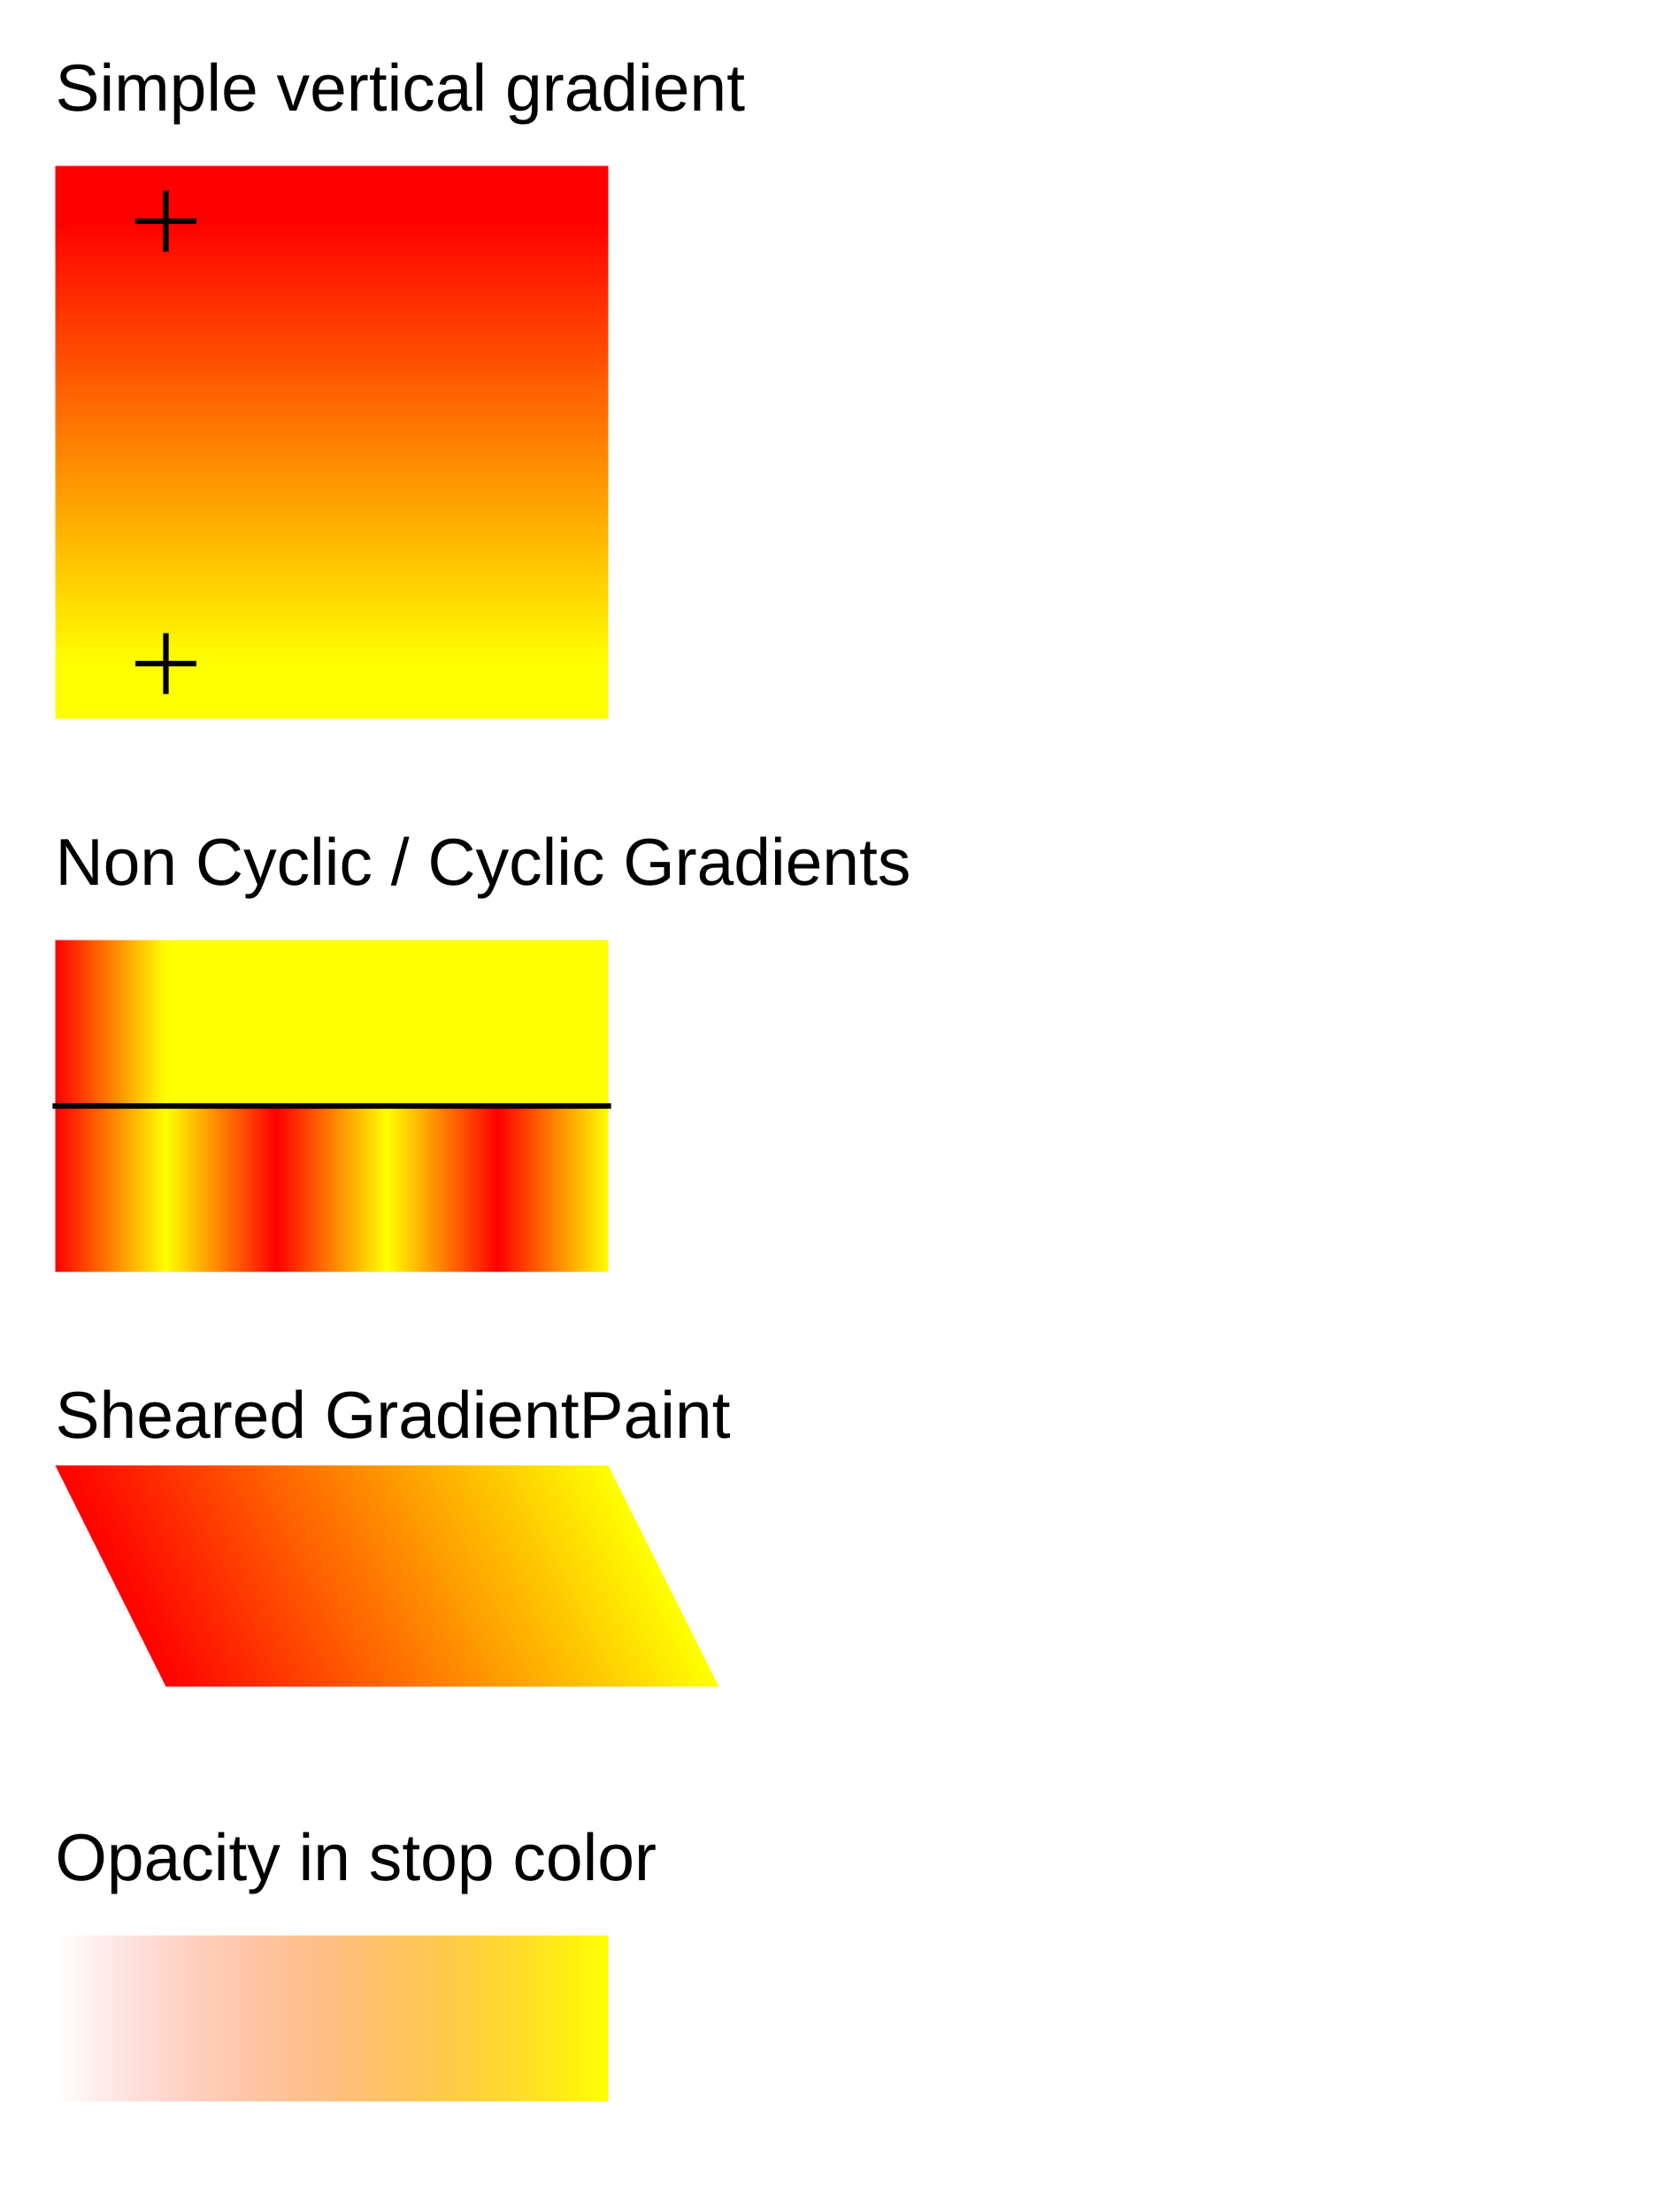
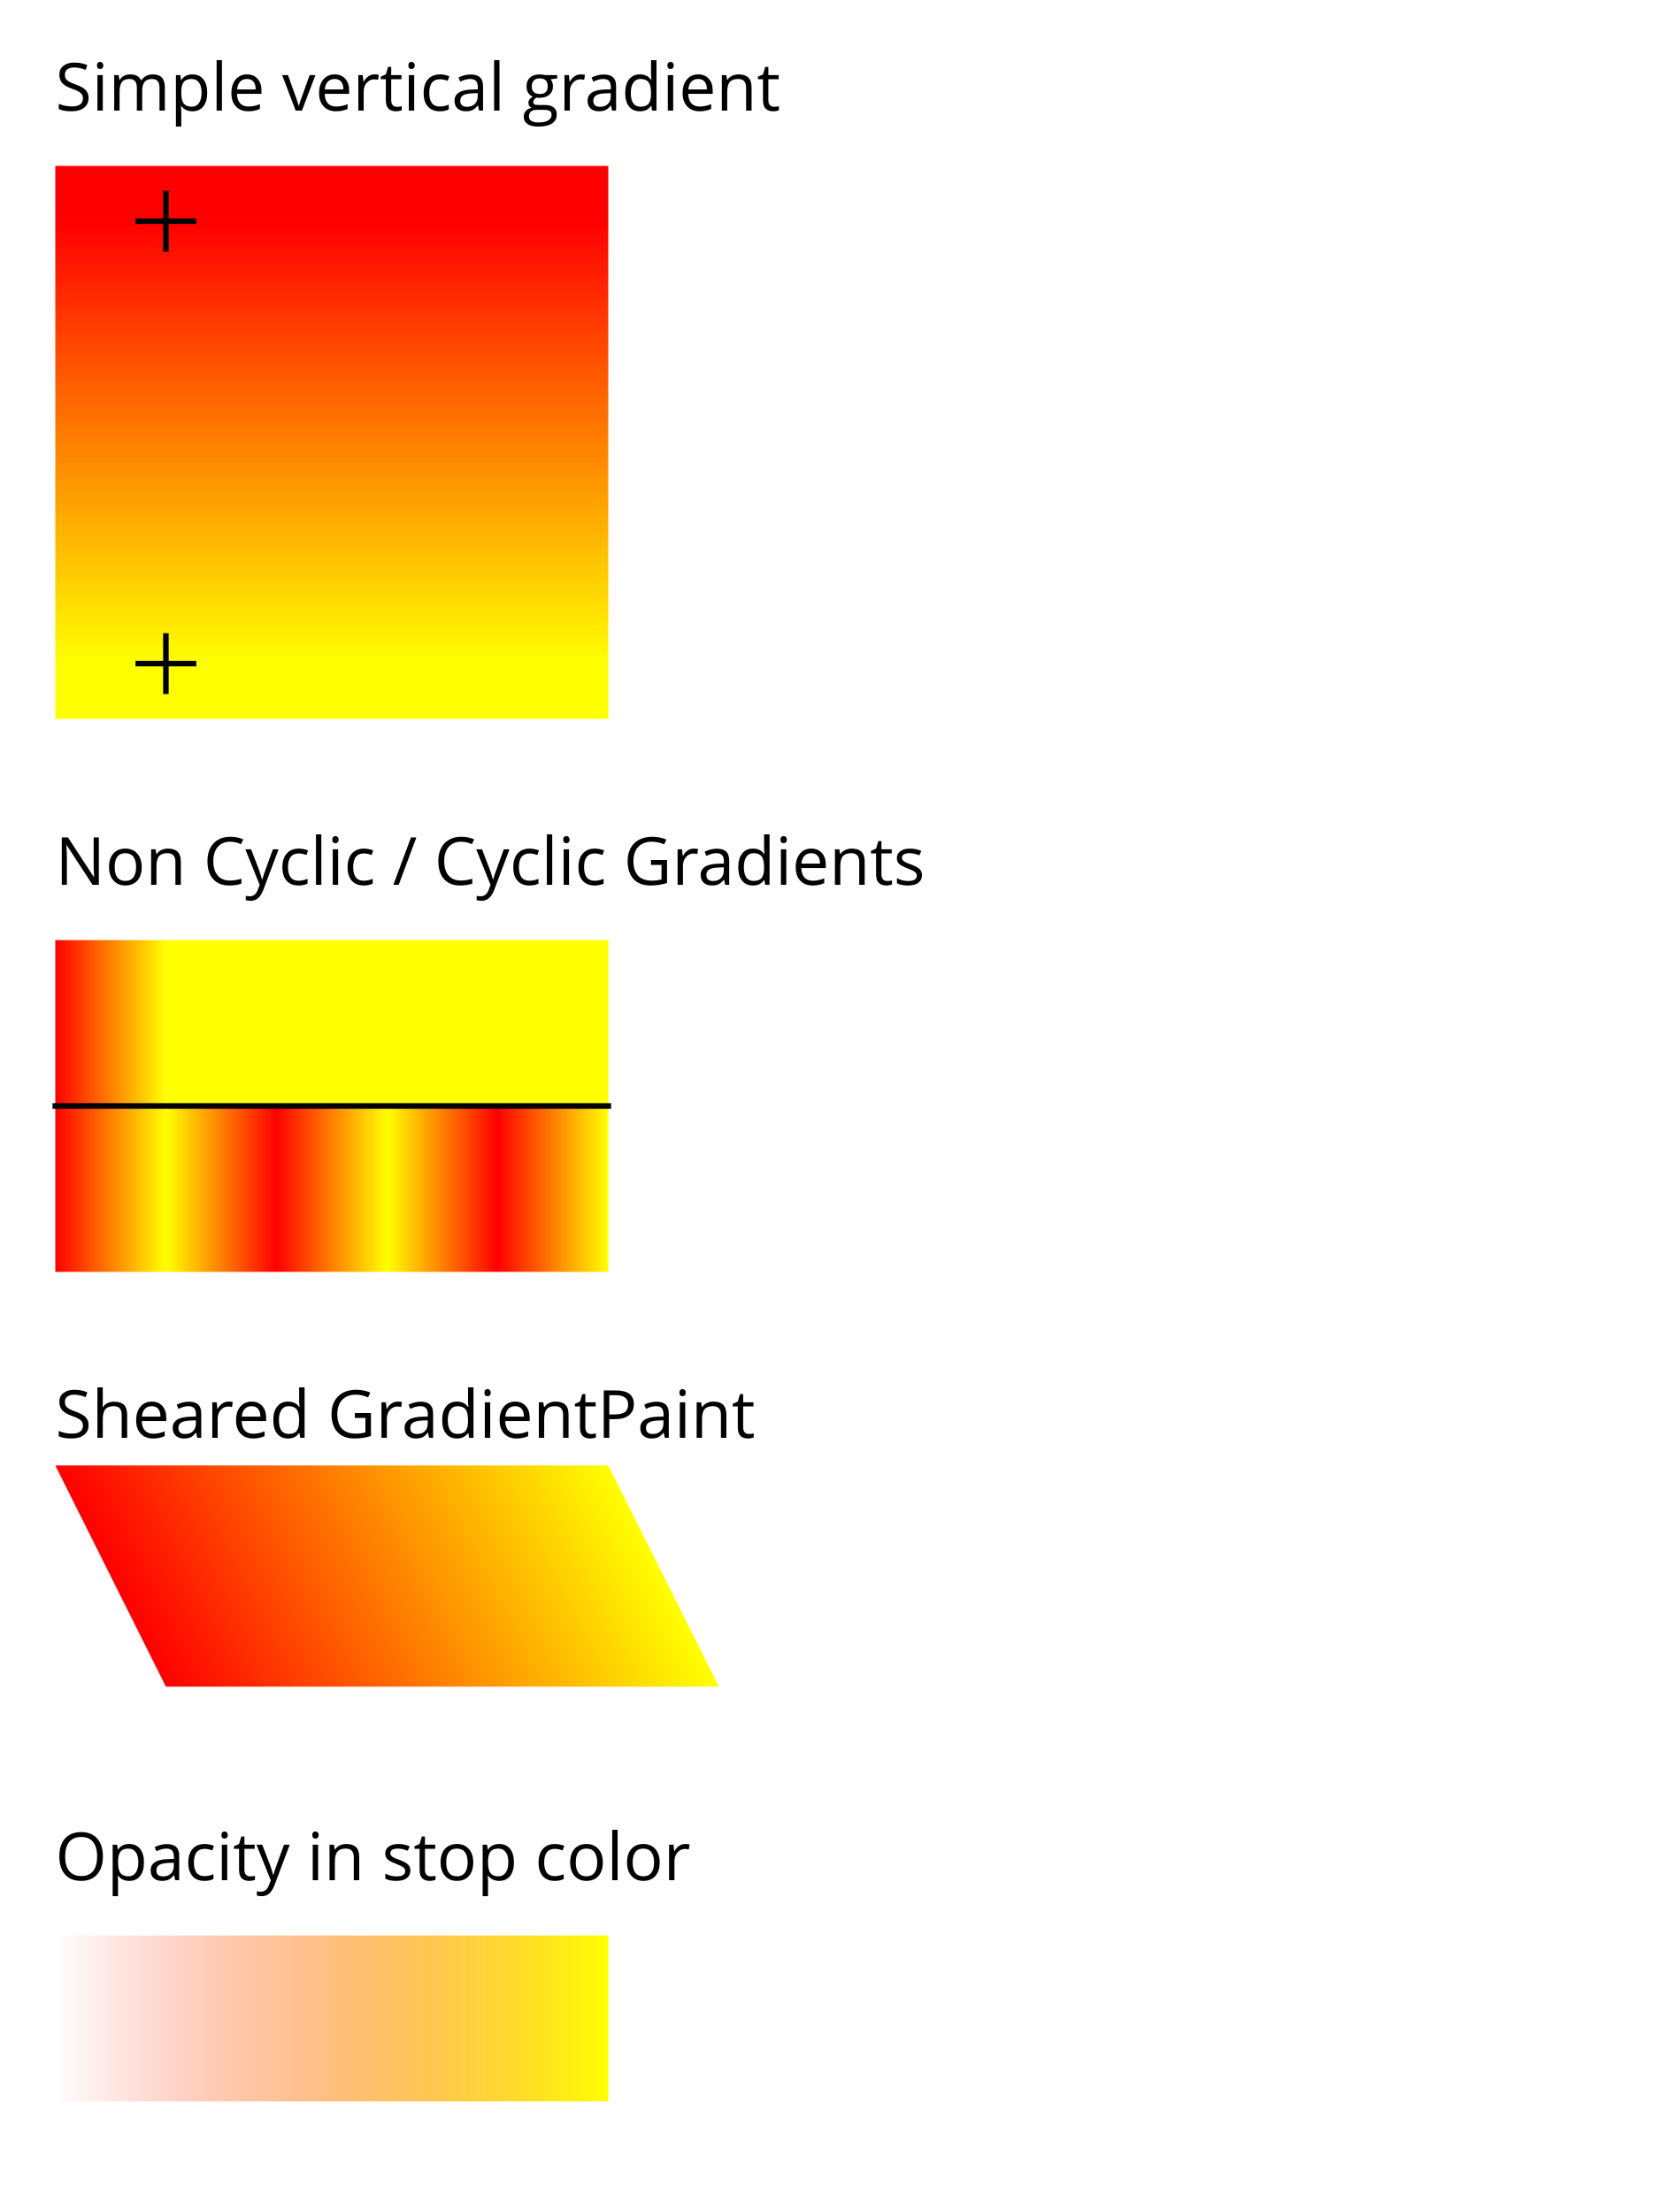
- <svg xmlns="http://www.w3.org/2000/svg" fill-opacity="1" color-rendering="auto" color-interpolation="auto" stroke="black" text-rendering="auto" stroke-linecap="square" width="300" stroke-miterlimit="10" stroke-opacity="1" shape-rendering="auto" fill="black" stroke-dasharray="none" font-weight="normal" stroke-width="1" height="400" font-family="'Arial'" font-style="normal" stroke-linejoin="miter" font-size="12px" stroke-dashoffset="0" image-rendering="auto">
+ <svg xmlns="http://www.w3.org/2000/svg" fill-opacity="1" color-rendering="auto" color-interpolation="auto" text-rendering="auto" stroke="black" stroke-linecap="square" width="300" stroke-miterlimit="10" shape-rendering="auto" stroke-opacity="1" fill="black" stroke-dasharray="none" font-weight="normal" stroke-width="1" height="400" font-family="'Open Sans'" font-style="normal" stroke-linejoin="miter" font-size="12px" stroke-dashoffset="0" image-rendering="auto">
  <defs id="genericDefs" />
  <g>
    <defs id="defs1">
      <linearGradient x1="30" gradientUnits="userSpaceOnUse" x2="30" y1="40" y2="120" id="linearGradient1" spreadMethod="pad">
        <stop stop-opacity="1" stop-color="red" offset="0%" />
        <stop stop-opacity="1" stop-color="yellow" offset="100%" />
      </linearGradient>
      <linearGradient x1="0" gradientUnits="userSpaceOnUse" x2="20" y1="0" y2="0" id="linearGradient2" spreadMethod="pad">
        <stop stop-opacity="1" stop-color="red" offset="0%" />
        <stop stop-opacity="1" stop-color="yellow" offset="100%" />
      </linearGradient>
      <linearGradient x1="0" gradientUnits="userSpaceOnUse" x2="20" y1="0" y2="0" id="linearGradient3" spreadMethod="reflect">
        <stop stop-opacity="1" stop-color="red" offset="0%" />
        <stop stop-opacity="1" stop-color="yellow" offset="100%" />
      </linearGradient>
      <linearGradient x1="0" gradientUnits="userSpaceOnUse" x2="100" y1="0" y2="0" id="linearGradient4" spreadMethod="pad">
        <stop stop-opacity="1" stop-color="red" offset="0%" />
        <stop stop-opacity="1" stop-color="yellow" offset="100%" />
      </linearGradient>
      <linearGradient x1="10" gradientUnits="userSpaceOnUse" x2="110" y1="30" y2="30" id="linearGradient5" spreadMethod="pad">
        <stop stop-opacity="0" stop-color="rgb(255,0,0)" offset="0%" />
        <stop stop-opacity="1" stop-color="yellow" offset="100%" />
      </linearGradient>
    </defs>
    <g text-rendering="optimizeLegibility">
      <text x="10" xml:space="preserve" y="20" stroke="none">Simple vertical gradient</text>
      <rect fill="url(#linearGradient1)" x="10" width="100" height="100" y="30" stroke="none" />
      <path fill="none" d="M-5 0 L5 0 M0 -5 L0 5" transform="translate(30,40)" />
    </g>
    <g text-rendering="optimizeLegibility" transform="translate(30,120)">
      <path fill="none" d="M-5 0 L5 0 M0 -5 L0 5" />
    </g>
    <g text-rendering="optimizeLegibility" transform="translate(0,140)">
      <text x="10" xml:space="preserve" y="20" stroke="none">Non Cyclic / Cyclic Gradients</text>
      <rect x="0" y="0" transform="translate(10,30)" fill="url(#linearGradient2)" width="100" height="30" stroke="none" />
      <rect x="0" y="0" transform="translate(10,60)" fill="url(#linearGradient3)" width="100" height="30" stroke="none" />
      <line y2="0" fill="none" x1="0" x2="100" transform="translate(10,60)" y1="0" />
    </g>
    <g text-rendering="optimizeLegibility" transform="translate(0,240)">
      <text x="10" xml:space="preserve" y="20" stroke="none">Sheared GradientPaint</text>
      <rect x="0" y="0" transform="translate(10,25) matrix(1,0,0.5,1,0,0)" fill="url(#linearGradient4)" width="100" height="40" stroke="none" />
    </g>
    <g text-rendering="optimizeLegibility" transform="translate(0,320)">
      <text x="10" xml:space="preserve" y="20" stroke="none">Opacity in stop color</text>
      <rect fill="url(#linearGradient5)" x="10" width="100" height="30" y="30" stroke="none" />
    </g>
  </g>
</svg>
